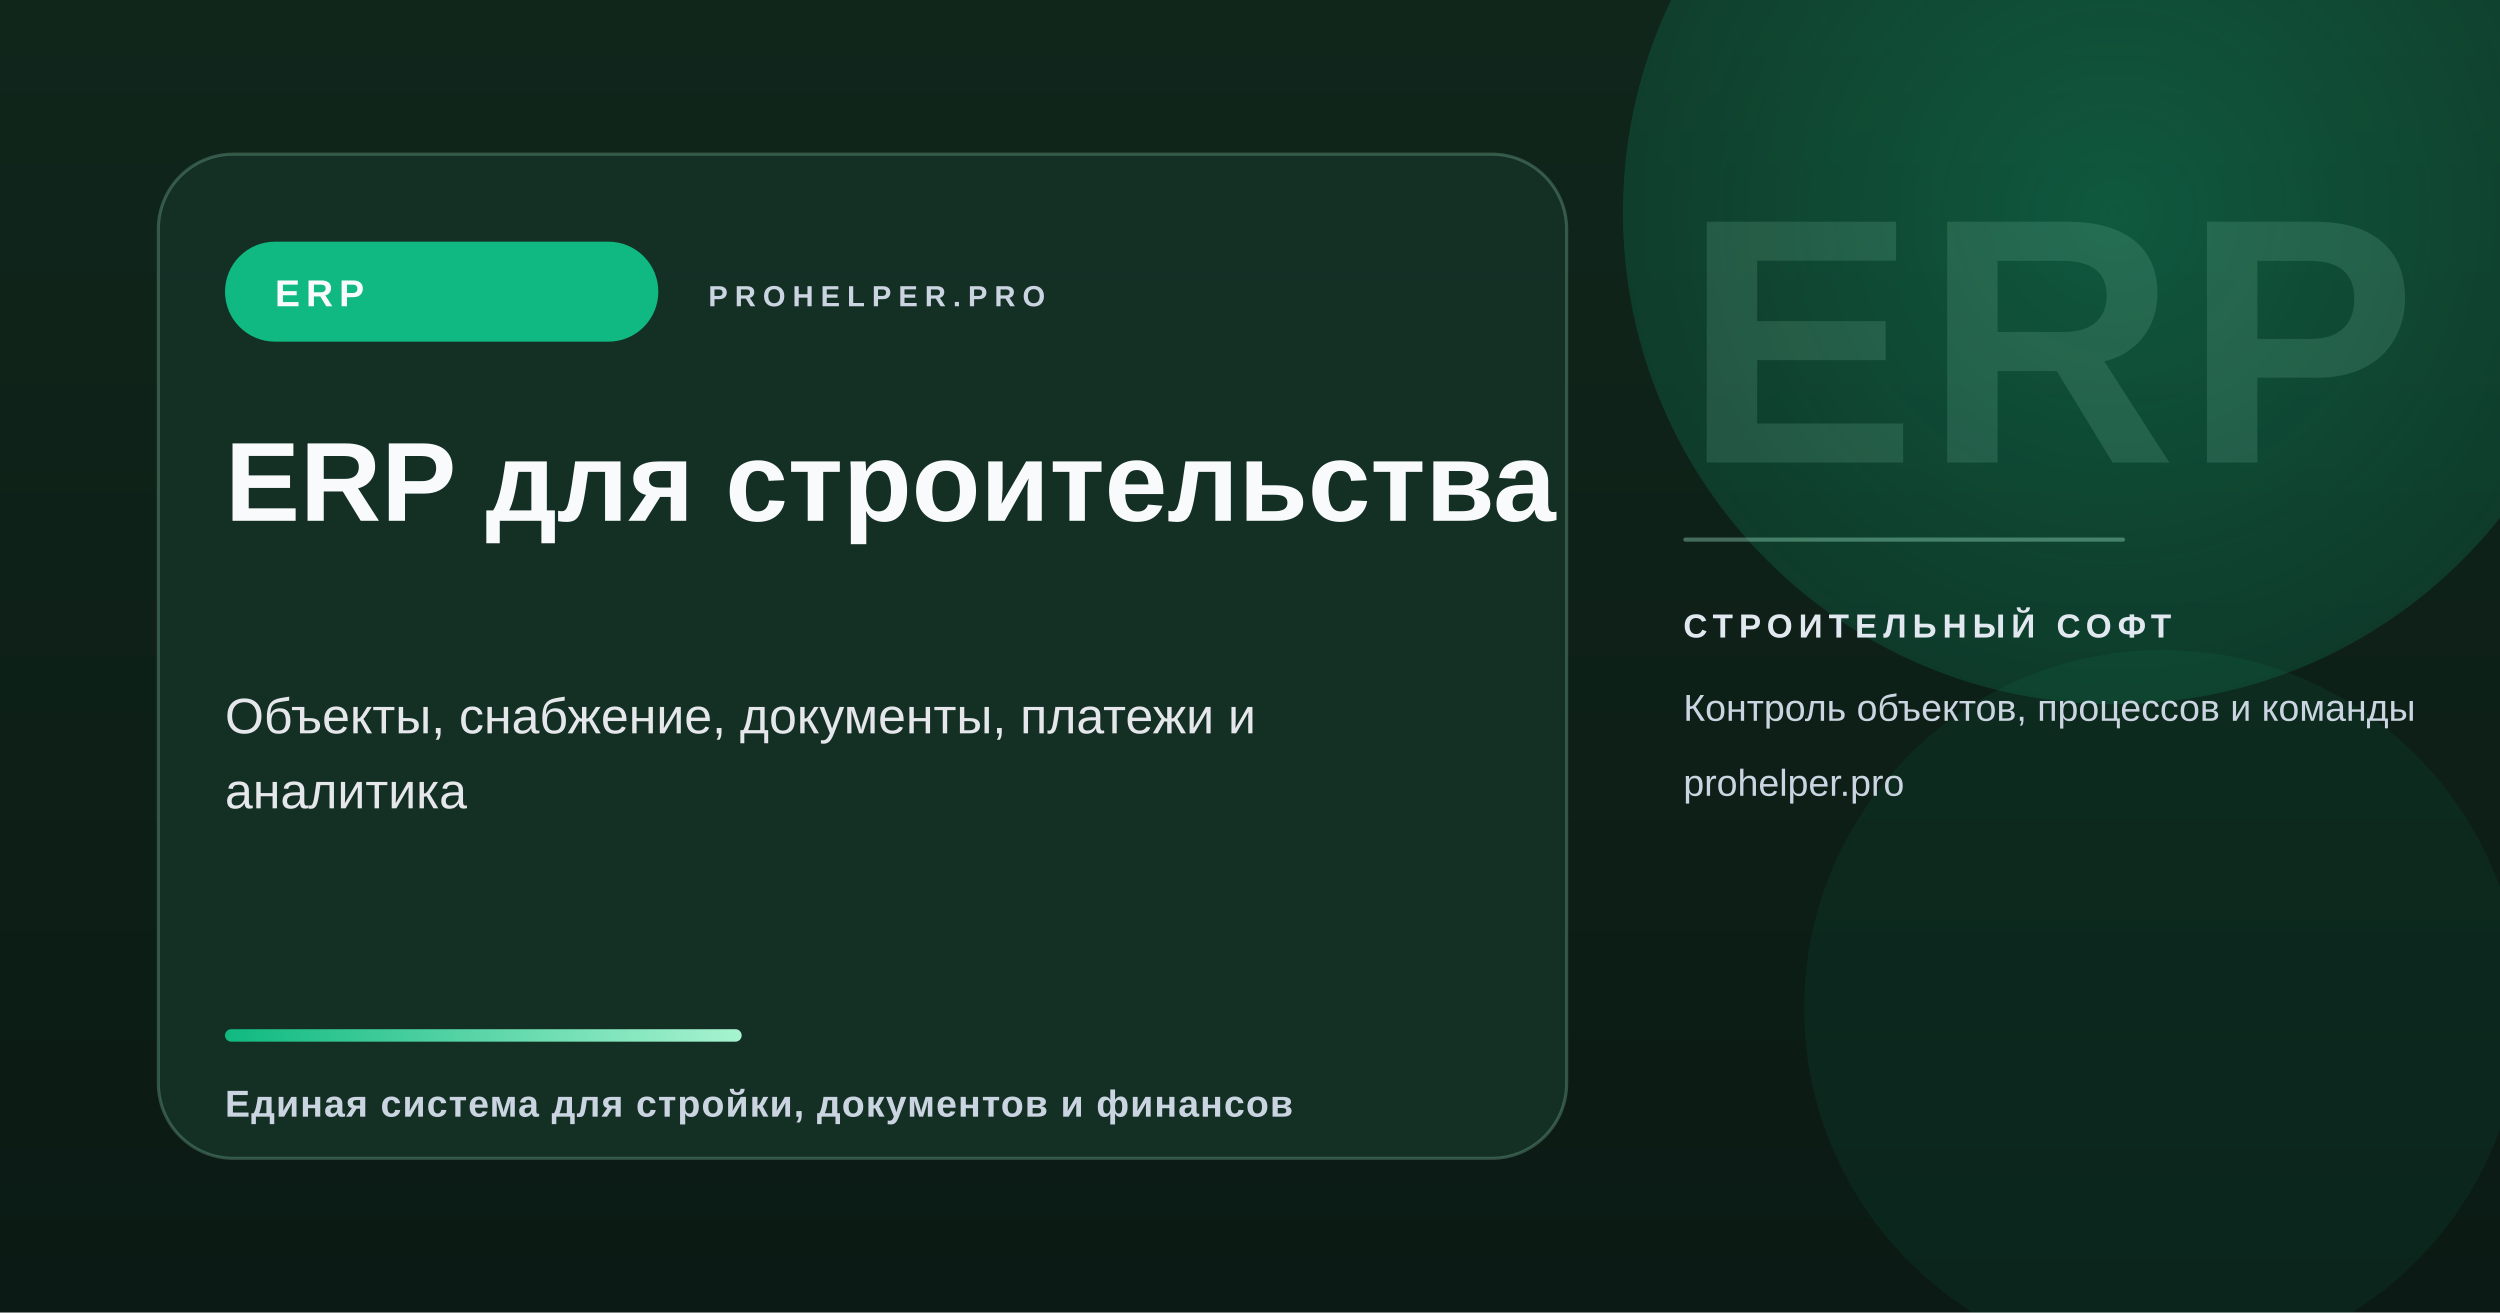
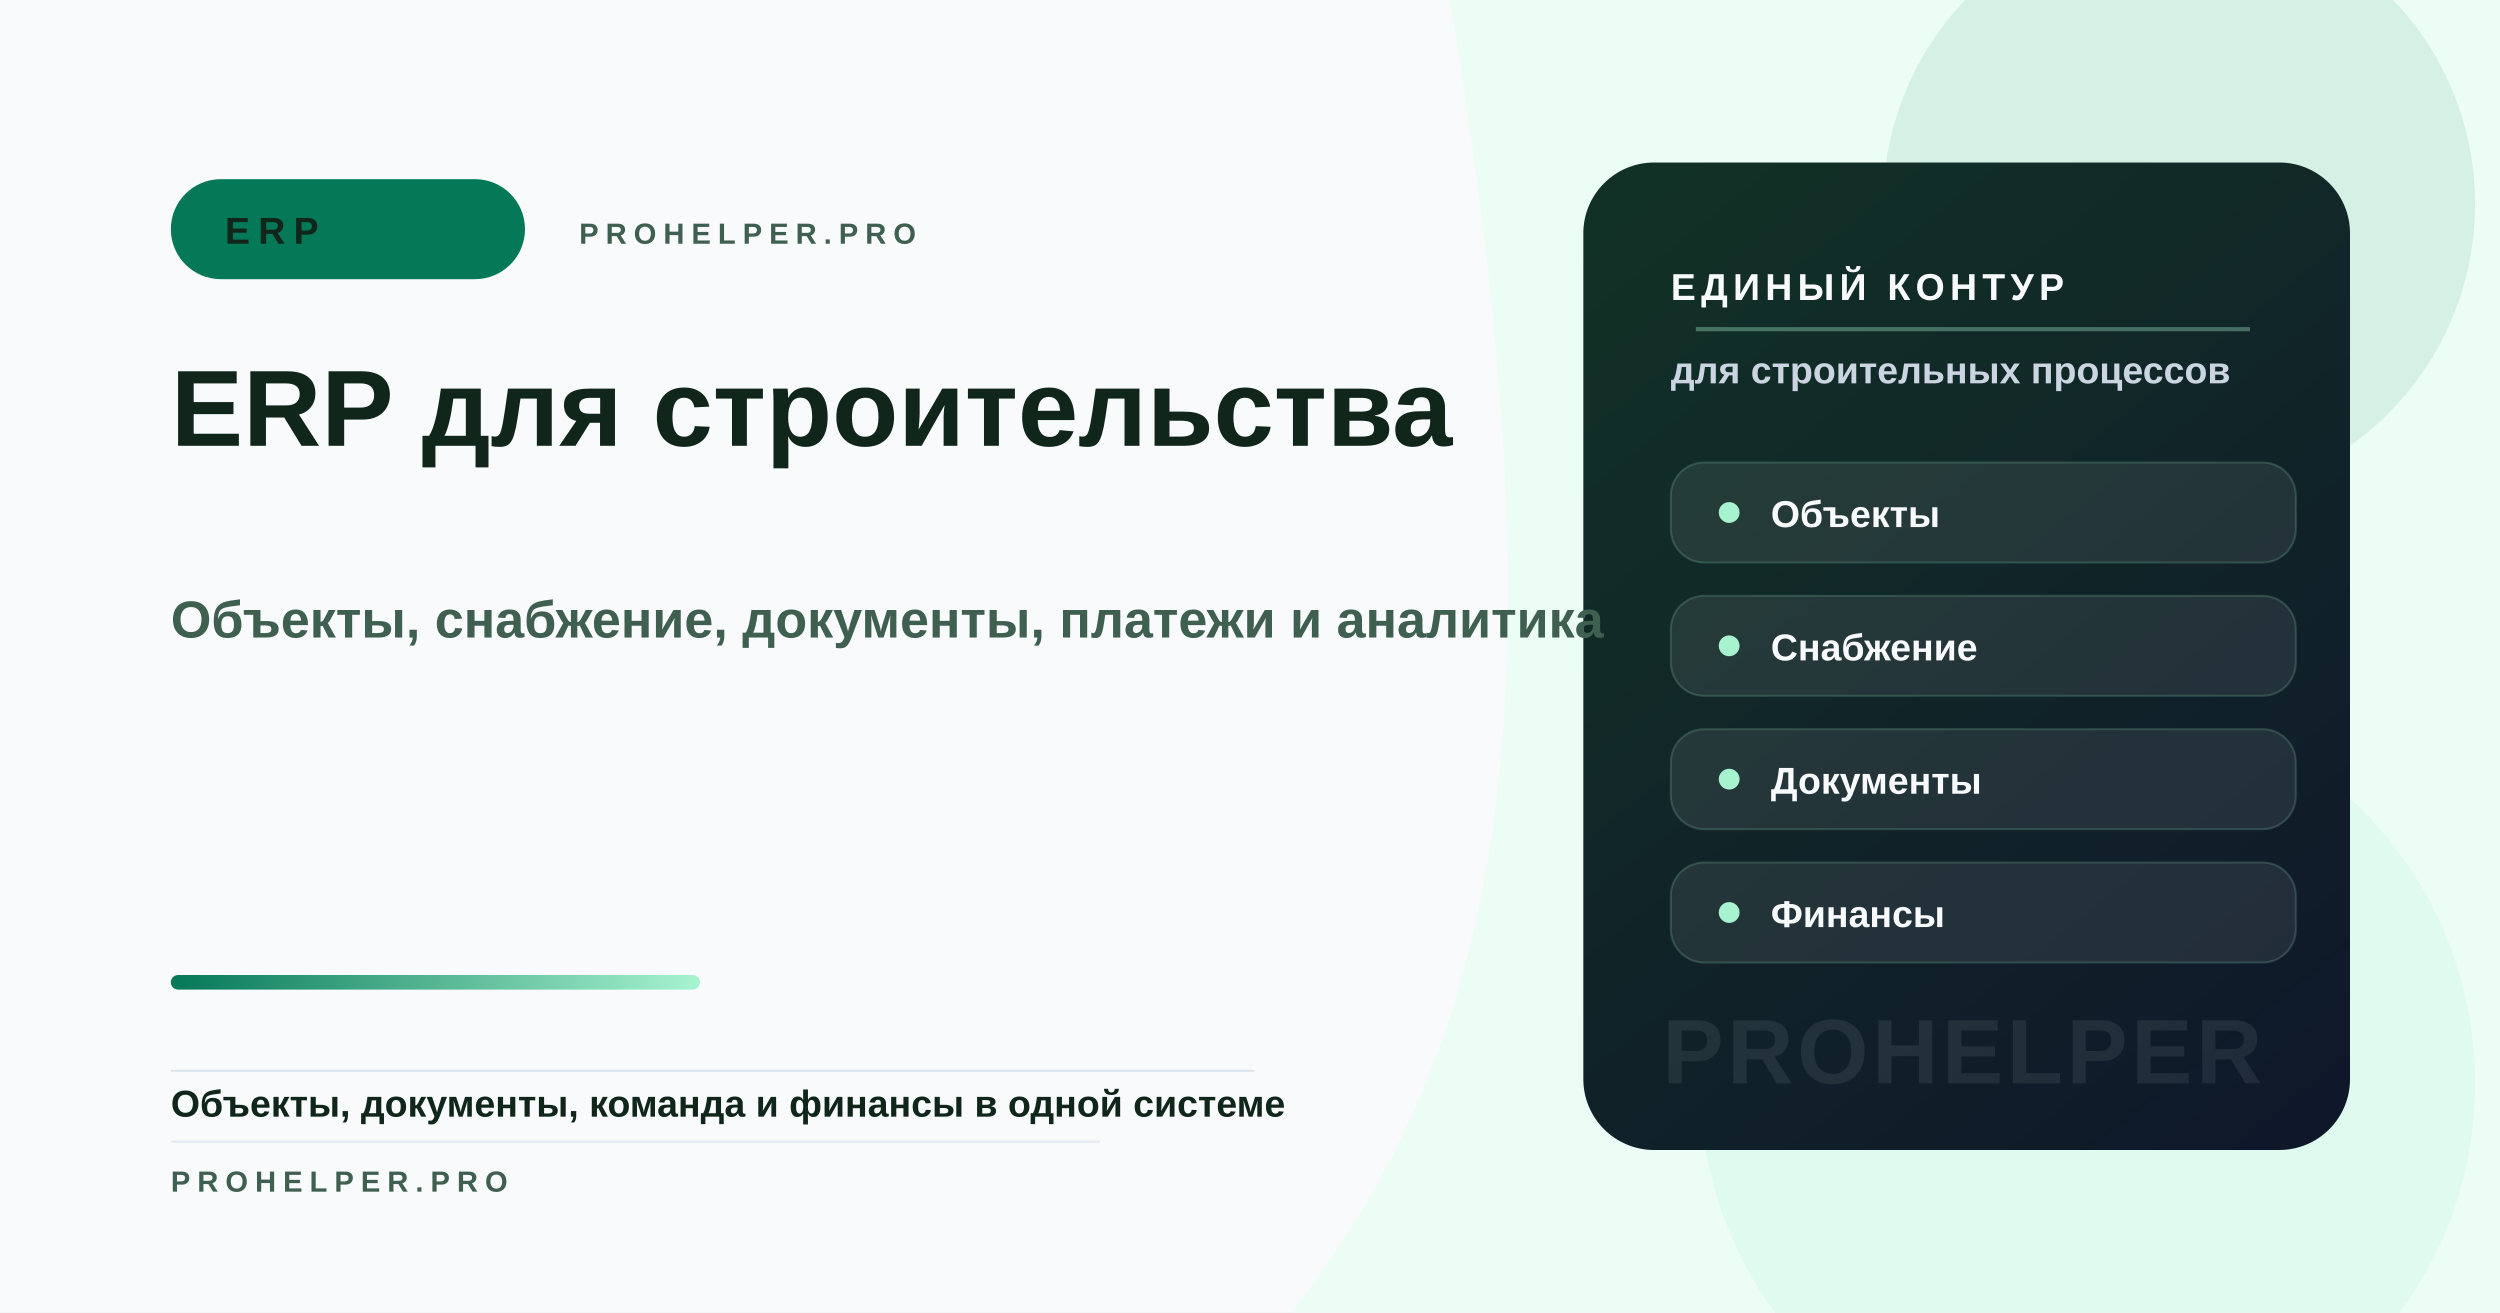
<svg xmlns="http://www.w3.org/2000/svg" width="1200" height="630" viewBox="0 0 1200 630" fill="none">
  <defs>
-     <linearGradient id="bg-construction-erp" x1="600" y1="0" x2="600" y2="630" gradientUnits="userSpaceOnUse">
-       <stop stop-color="#10261B" />
-       <stop offset="1" stop-color="#0B1A14" />
+     <linearGradient id="panel-construction-erp" x1="760" y1="82" x2="1128" y2="548" gradientUnits="userSpaceOnUse">
+       <stop stop-color="#123226" />
+       <stop offset="1" stop-color="#0F172A" />
    </linearGradient>
-     <radialGradient id="glow-construction-erp" cx="0" cy="0" r="1" gradientUnits="userSpaceOnUse" gradientTransform="translate(1015 102) rotate(123.5) scale(472 472)">
-       <stop stop-color="#10B981" stop-opacity="0.35" />
-       <stop offset="1" stop-color="#10B981" stop-opacity="0" />
-     </radialGradient>
-     <linearGradient id="line-construction-erp" x1="0" y1="0" x2="1" y2="0">
-       <stop stop-color="#10B981" />
+     <linearGradient id="accent-construction-erp" x1="0" y1="0" x2="1" y2="0">
+       <stop stop-color="#047857" />
      <stop offset="1" stop-color="#A7F3D0" />
    </linearGradient>
    <style>
-       .eyebrow { font: 700 18px 'Segoe UI', 'Arial', sans-serif; letter-spacing: 0.16em; fill: #F8FAFC; }
-       .brand-secondary { font: 600 14px 'Segoe UI', 'Arial', sans-serif; letter-spacing: 0.24em; fill: #CBD5E1; }
-       .title { font: 700 54px 'Segoe UI', 'Arial', sans-serif; fill: #F8FAFC; }
-       .subtitle { font: 500 24px 'Segoe UI', 'Arial', sans-serif; fill: #E5E7EB; }
-       .meta { font: 600 18px 'Segoe UI', 'Arial', sans-serif; fill: #CBD5E1; letter-spacing: 0.03em; }
-       .mark { font-family: 'Segoe UI', 'Arial', sans-serif; font-weight: 800; fill: #A7F3D0; opacity: 0.14; }
-       .mark-caption { font: 700 16px 'Segoe UI', 'Arial', sans-serif; fill: #E2E8F0; letter-spacing: 0.18em; }
-       .mark-support { font: 500 18px 'Segoe UI', 'Arial', sans-serif; fill: #CBD5E1; }
+       .brand { font-family: 'Segoe UI', Arial, sans-serif; font-size: 18px; font-weight: 800; letter-spacing: 0.22em; fill: #10261B; }
+       .domain { font-family: 'Segoe UI', Arial, sans-serif; font-size: 14px; font-weight: 700; letter-spacing: 0.24em; fill: #3F5F50; }
+       .title { font-family: 'Segoe UI', Arial, sans-serif; font-size: 52px; font-weight: 800; fill: #10261B; }
+       .subtitle { font-family: 'Segoe UI', Arial, sans-serif; font-size: 25px; font-weight: 600; fill: #3F5F50; }
+       .footer { font-family: 'Segoe UI', Arial, sans-serif; font-size: 18px; font-weight: 700; fill: #10261B; }
+       .panel-title { font-family: 'Segoe UI', Arial, sans-serif; font-size: 18px; font-weight: 800; letter-spacing: 0.14em; fill: #F8FAFC; }
+       .panel-copy { font-family: 'Segoe UI', Arial, sans-serif; font-size: 18px; font-weight: 600; fill: #CBD5E1; }
+       .capability { font-family: 'Segoe UI', Arial, sans-serif; font-size: 18px; font-weight: 700; fill: #F8FAFC; }
+       .stamp { font-family: 'Segoe UI', Arial, sans-serif; font-size: 44px; font-weight: 900; letter-spacing: 0.04em; fill: #F8FAFC; opacity: 0.08; }
    </style>
  </defs>
-   <rect width="1200" height="630" fill="url(#bg-construction-erp)" />
-   <circle cx="1015" cy="102" r="236" fill="url(#glow-construction-erp)" />
-   <circle cx="1038" cy="484" r="172" fill="#10B981" fill-opacity="0.07" />
-   <rect x="76" y="74" width="676" height="482" rx="36" fill="#163126" fill-opacity="0.9" stroke="#A7F3D0" stroke-opacity="0.24" stroke-width="1.5" />
-   <rect x="108" y="116" width="208" height="48" rx="24" fill="#10B981" />
-   <text x="132" y="147" class="eyebrow">ERP</text>
-   <text x="340" y="147" class="brand-secondary">PROHELPER.PRO</text>
-   <text x="108" y="250" class="title">ERP для строительства</text>
-   <text x="108" y="352" class="subtitle">Объекты, снабжение, документы, платежи и</text>
-   <text x="108" y="388" class="subtitle">аналитика</text>
-   <rect x="108" y="494" width="248" height="6" rx="3" fill="url(#line-construction-erp)" />
-   <text x="108" y="536" class="meta">Единая система для стройки, документов и финансов</text>
-   <text x="808" y="222" class="mark" font-size="168" letter-spacing="0.02em">ERP</text>
-   <rect x="808" y="258" width="212" height="2" rx="1" fill="#A7F3D0" fill-opacity="0.36" />
-   <text x="808" y="306" class="mark-caption">СТРОИТЕЛЬНЫЙ СОФТ</text>
-   <text x="808" y="346" class="mark-support">Контроль объектов, процессов и команды</text>
-   <text x="808" y="382" class="mark-support">prohelper.pro</text>
+   <rect width="1200" height="630" fill="#F8FAFC" />
+   <path d="M696 0H1200V630H620C724 496 751 334 696 0Z" fill="#ECFDF5" />
+   <path d="M82 514H602" stroke="#CBD5E1" stroke-width="1" stroke-opacity="0.6" />
+   <path d="M82 548H528" stroke="#E2E8F0" stroke-width="1" />
+   <circle cx="1046" cy="98" r="142" fill="#047857" fill-opacity="0.10" />
+   <circle cx="1002" cy="520" r="186" fill="#A7F3D0" fill-opacity="0.18" />
+   <rect x="760" y="78" width="368" height="474" rx="34" fill="url(#panel-construction-erp)" />
+   <path d="M814 158H1080" stroke="#A7F3D0" stroke-width="2" stroke-opacity="0.35" />
+   <text x="802" y="144" class="panel-title">ЕДИНЫЙ КОНТУР</text>
+   <text x="802" y="184" class="panel-copy">для строительных процессов</text>
+   <g>
+     <rect x="802" y="222" width="300" height="48" rx="16" fill="#FFFFFF" fill-opacity="0.08" stroke="#A7F3D0" stroke-opacity="0.18" />
+     <circle cx="830" cy="246" r="5" fill="#A7F3D0" />
+     <text x="850" y="253" class="capability">Объекты</text>
+   </g>
+   <g>
+     <rect x="802" y="286" width="300" height="48" rx="16" fill="#FFFFFF" fill-opacity="0.08" stroke="#A7F3D0" stroke-opacity="0.18" />
+     <circle cx="830" cy="310" r="5" fill="#A7F3D0" />
+     <text x="850" y="317" class="capability">Снабжение</text>
+   </g>
+   <g>
+     <rect x="802" y="350" width="300" height="48" rx="16" fill="#FFFFFF" fill-opacity="0.08" stroke="#A7F3D0" stroke-opacity="0.18" />
+     <circle cx="830" cy="374" r="5" fill="#A7F3D0" />
+     <text x="850" y="381" class="capability">Документы</text>
+   </g>
+   <g>
+     <rect x="802" y="414" width="300" height="48" rx="16" fill="#FFFFFF" fill-opacity="0.08" stroke="#A7F3D0" stroke-opacity="0.18" />
+     <circle cx="830" cy="438" r="5" fill="#A7F3D0" />
+     <text x="850" y="445" class="capability">Финансы</text>
+   </g>
+   <text x="798" y="520" class="stamp">PROHELPER</text>
+   <rect x="82" y="86" width="170" height="48" rx="24" fill="#047857" />
+   <text x="108" y="117" class="brand" fill="#FFFFFF">ERP</text>
+   <text x="278" y="117" class="domain">PROHELPER.PRO</text>
+   <text x="82" y="214" class="title">ERP для строительства</text>
+   <text x="82" y="306" class="subtitle">Объекты, снабжение, документы, платежи и аналитика</text>
+   <rect x="82" y="468" width="254" height="7" rx="3.5" fill="url(#accent-construction-erp)" />
+   <text x="82" y="536" class="footer">Объекты, документы, команда и финансы в одной системе</text>
+   <text x="82" y="572" class="domain">PROHELPER.PRO</text>
</svg>
